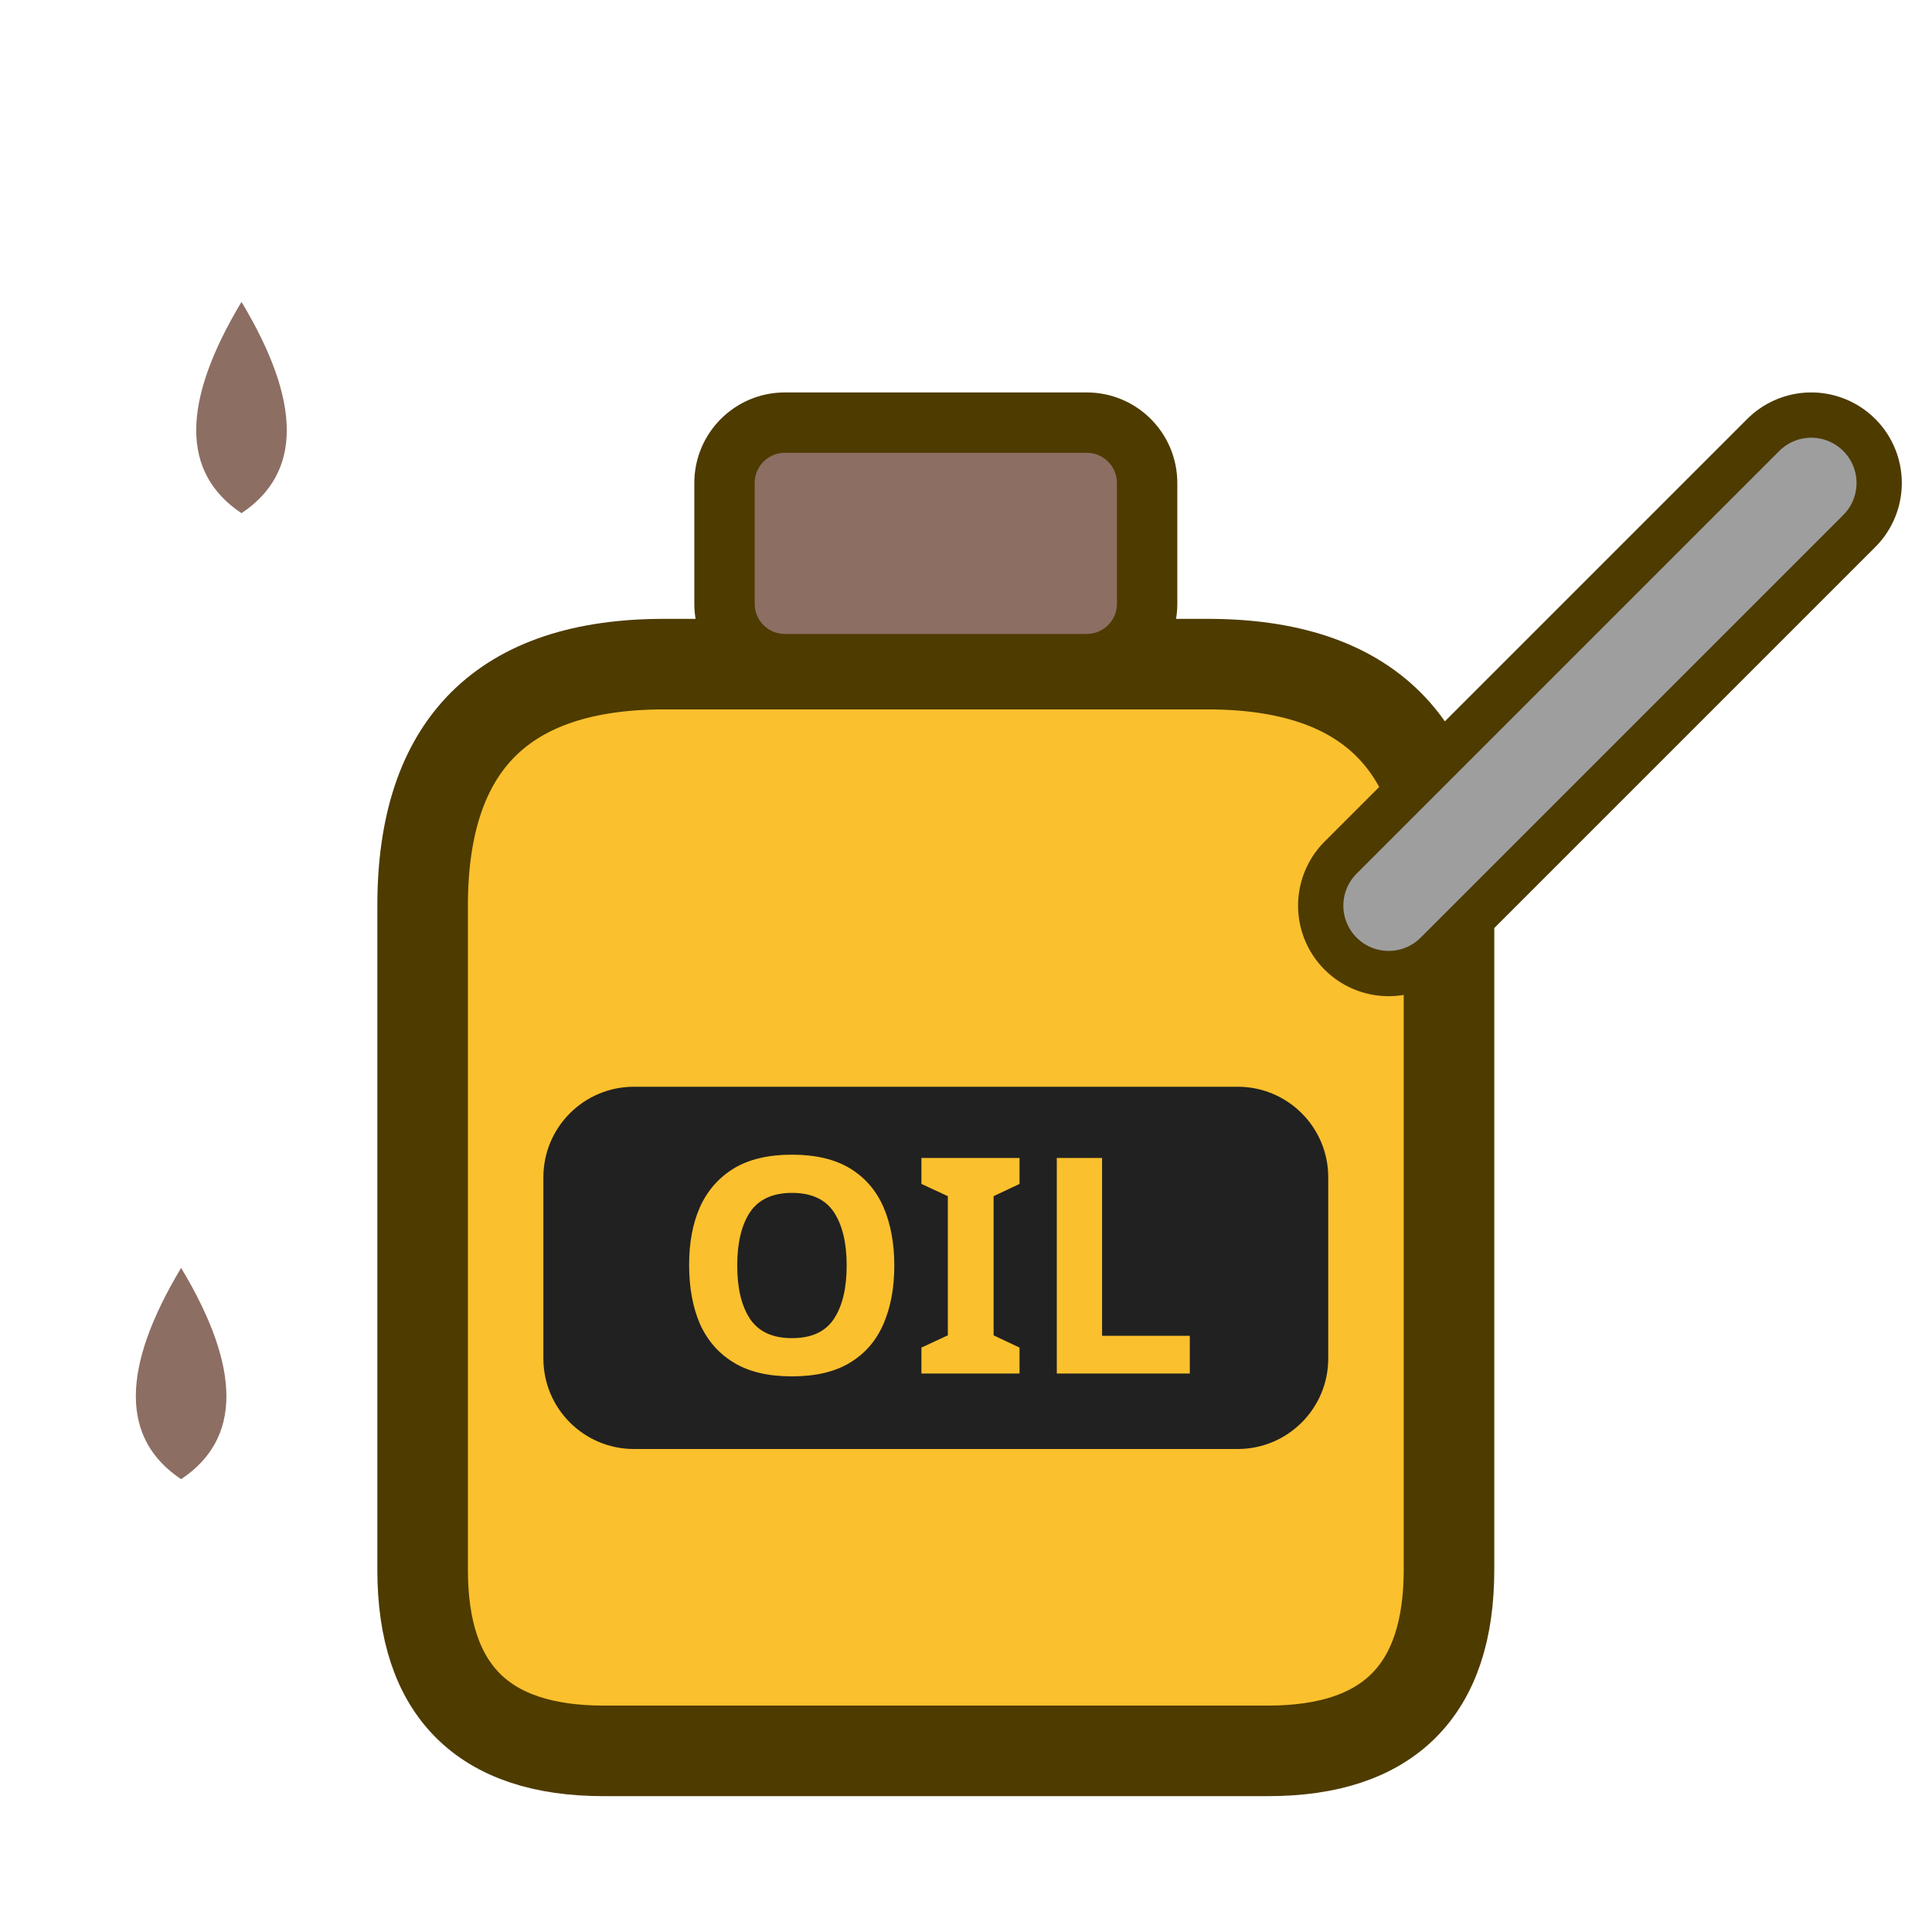
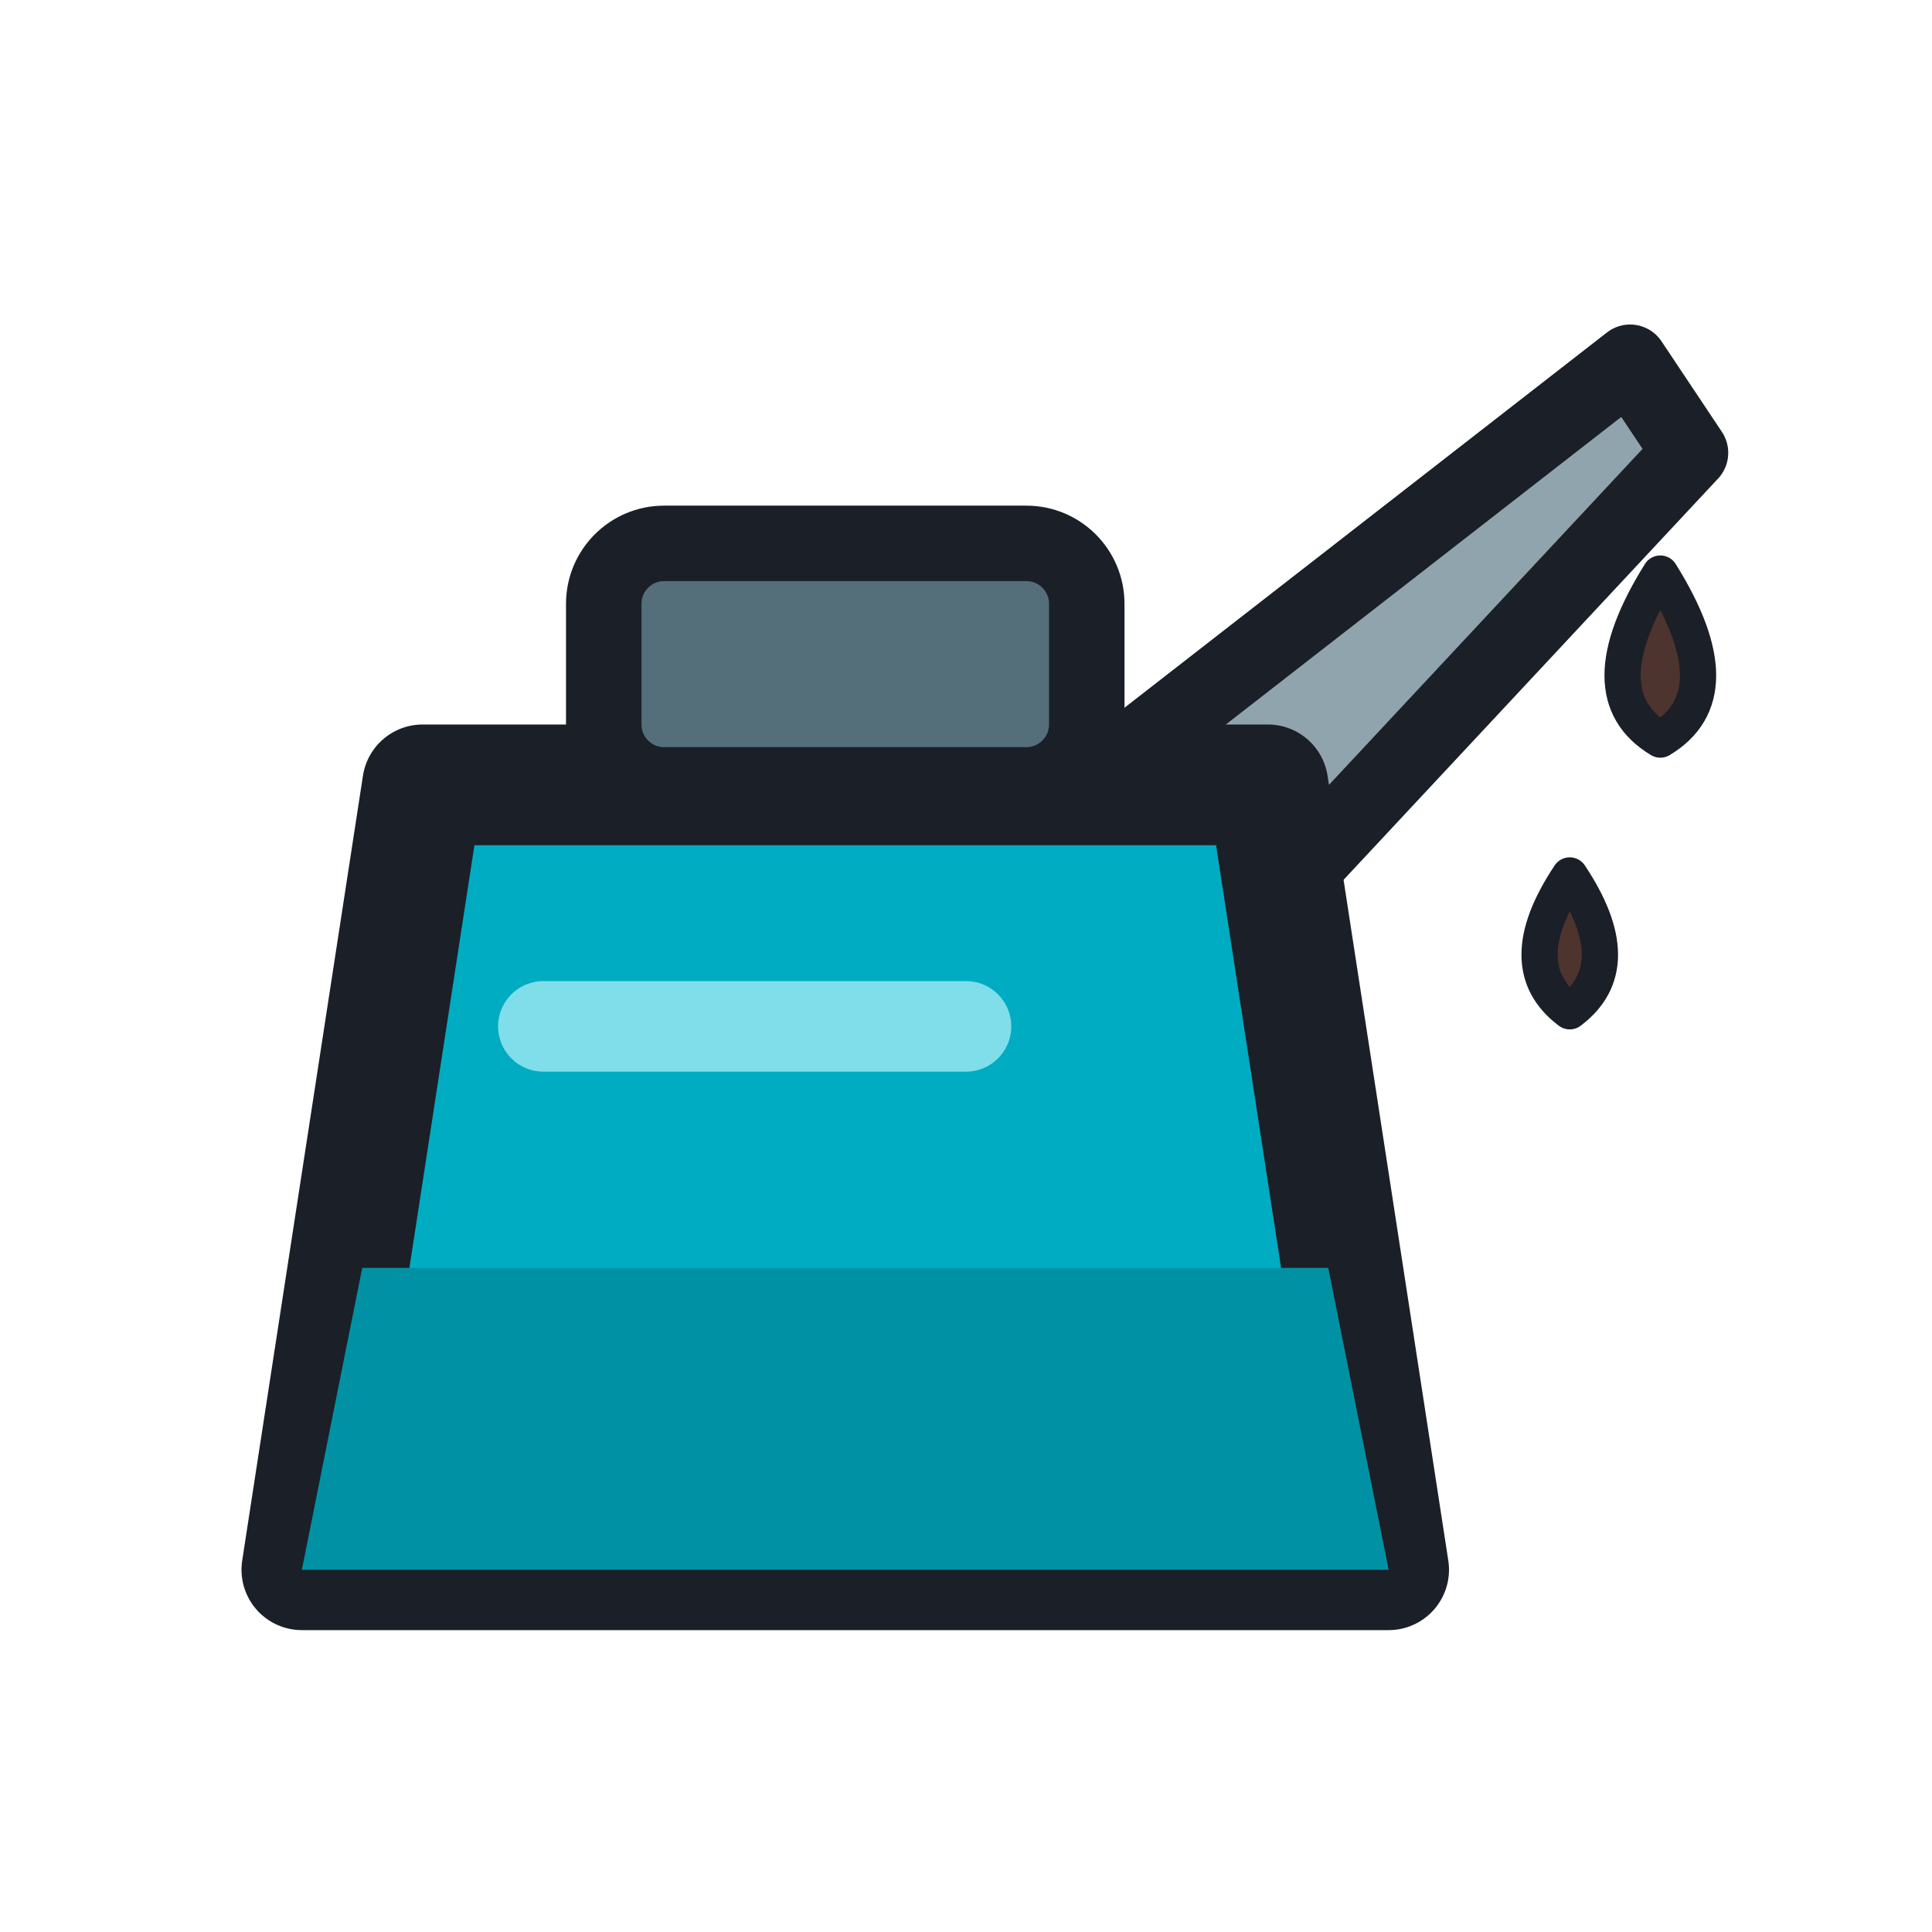
<svg xmlns="http://www.w3.org/2000/svg" viewBox="0 0 64 64">
-   <path d="M14 30 Q14 22 22 22 H40 Q48 22 48 30 V52 Q48 58 42 58 H20 Q14 58 14 52 Z" fill="#fbc02d" stroke="#4e3b00" stroke-width="3" />
-   <path d="M46 30 L60 16" stroke="#4e3b00" stroke-width="6" stroke-linecap="round" />
-   <path d="M46 30 L60 16" stroke="#9e9e9e" stroke-width="3" stroke-linecap="round" />
-   <rect x="24" y="14" width="14" height="8" rx="2" fill="#8d6e63" stroke="#4e3b00" stroke-width="2" />
-   <rect x="18" y="36" width="26" height="12" rx="3" fill="#212121" />
-   <text x="31" y="45.5" font-family="sans-serif" font-size="10" font-weight="900" fill="#fbc02d" text-anchor="middle">OIL</text>
-   <path d="M8 10 Q5 15 8 17 Q11 15 8 10 Z" fill="#8d6e63" />
-   <path d="M6 42 Q3 47 6 49 Q9 47 6 42 Z" fill="#8d6e63" />
+   <path d="M36 26 L54 12 L56 15 L42 30" fill="#90a4ae" stroke="#1b1f27" stroke-width="2.5" stroke-linejoin="round" stroke-linecap="round" />
+   <path d="M14 26 H42 L46 52 H10 Z" fill="#00acc1" stroke="#1b1f27" stroke-width="4" stroke-linejoin="round" stroke-linecap="round" />
+   <path d="M12 42 H44 L46 52 H10 Z" fill="#0092a4" />
+   <rect x="20" y="18" width="16" height="8" rx="2" fill="#546e7a" stroke="#1b1f27" stroke-width="2.5" stroke-linejoin="round" stroke-linecap="round" />
+   <path d="M18 34 H32" fill="none" stroke="#80deea" stroke-width="3" stroke-linejoin="round" stroke-linecap="round" />
+   <path d="M55 19 q2.5 4 0 5.5 q-2.5 -1.5 0 -5.5 Z" fill="#4e342e" stroke="#1b1f27" stroke-width="1.2" stroke-linejoin="round" stroke-linecap="round" />
+   <path d="M52 29 q2 3 0 4.5 q-2 -1.5 0 -4.5 Z" fill="#4e342e" stroke="#1b1f27" stroke-width="1.2" stroke-linejoin="round" stroke-linecap="round" />
</svg>
